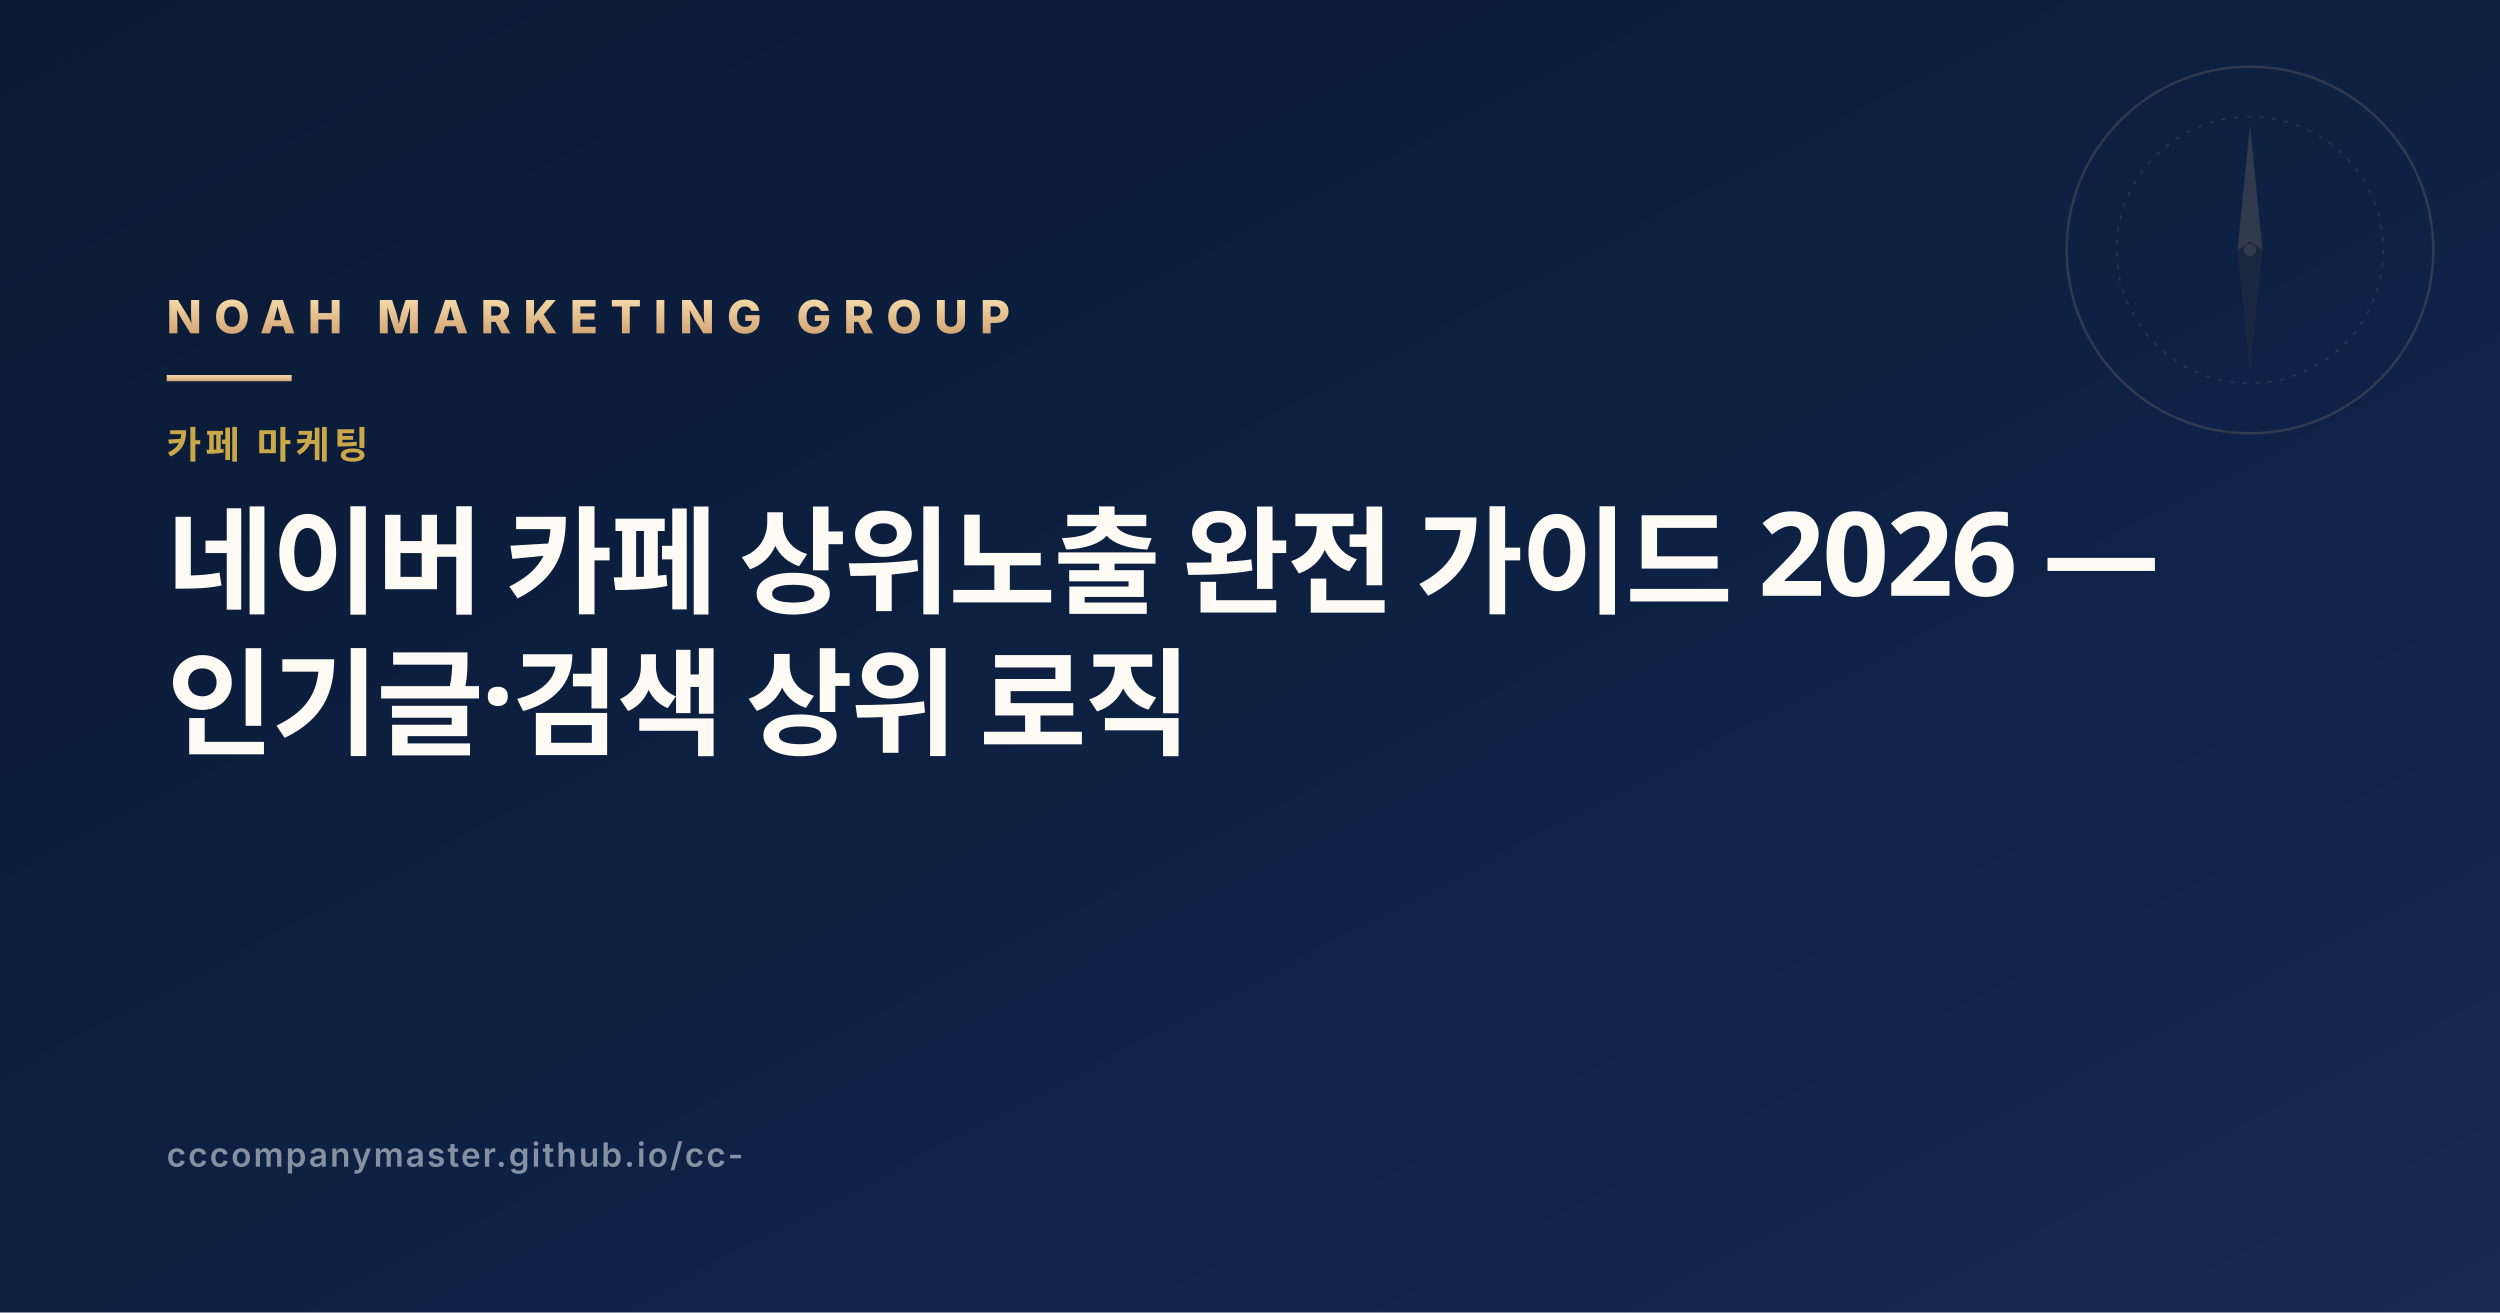
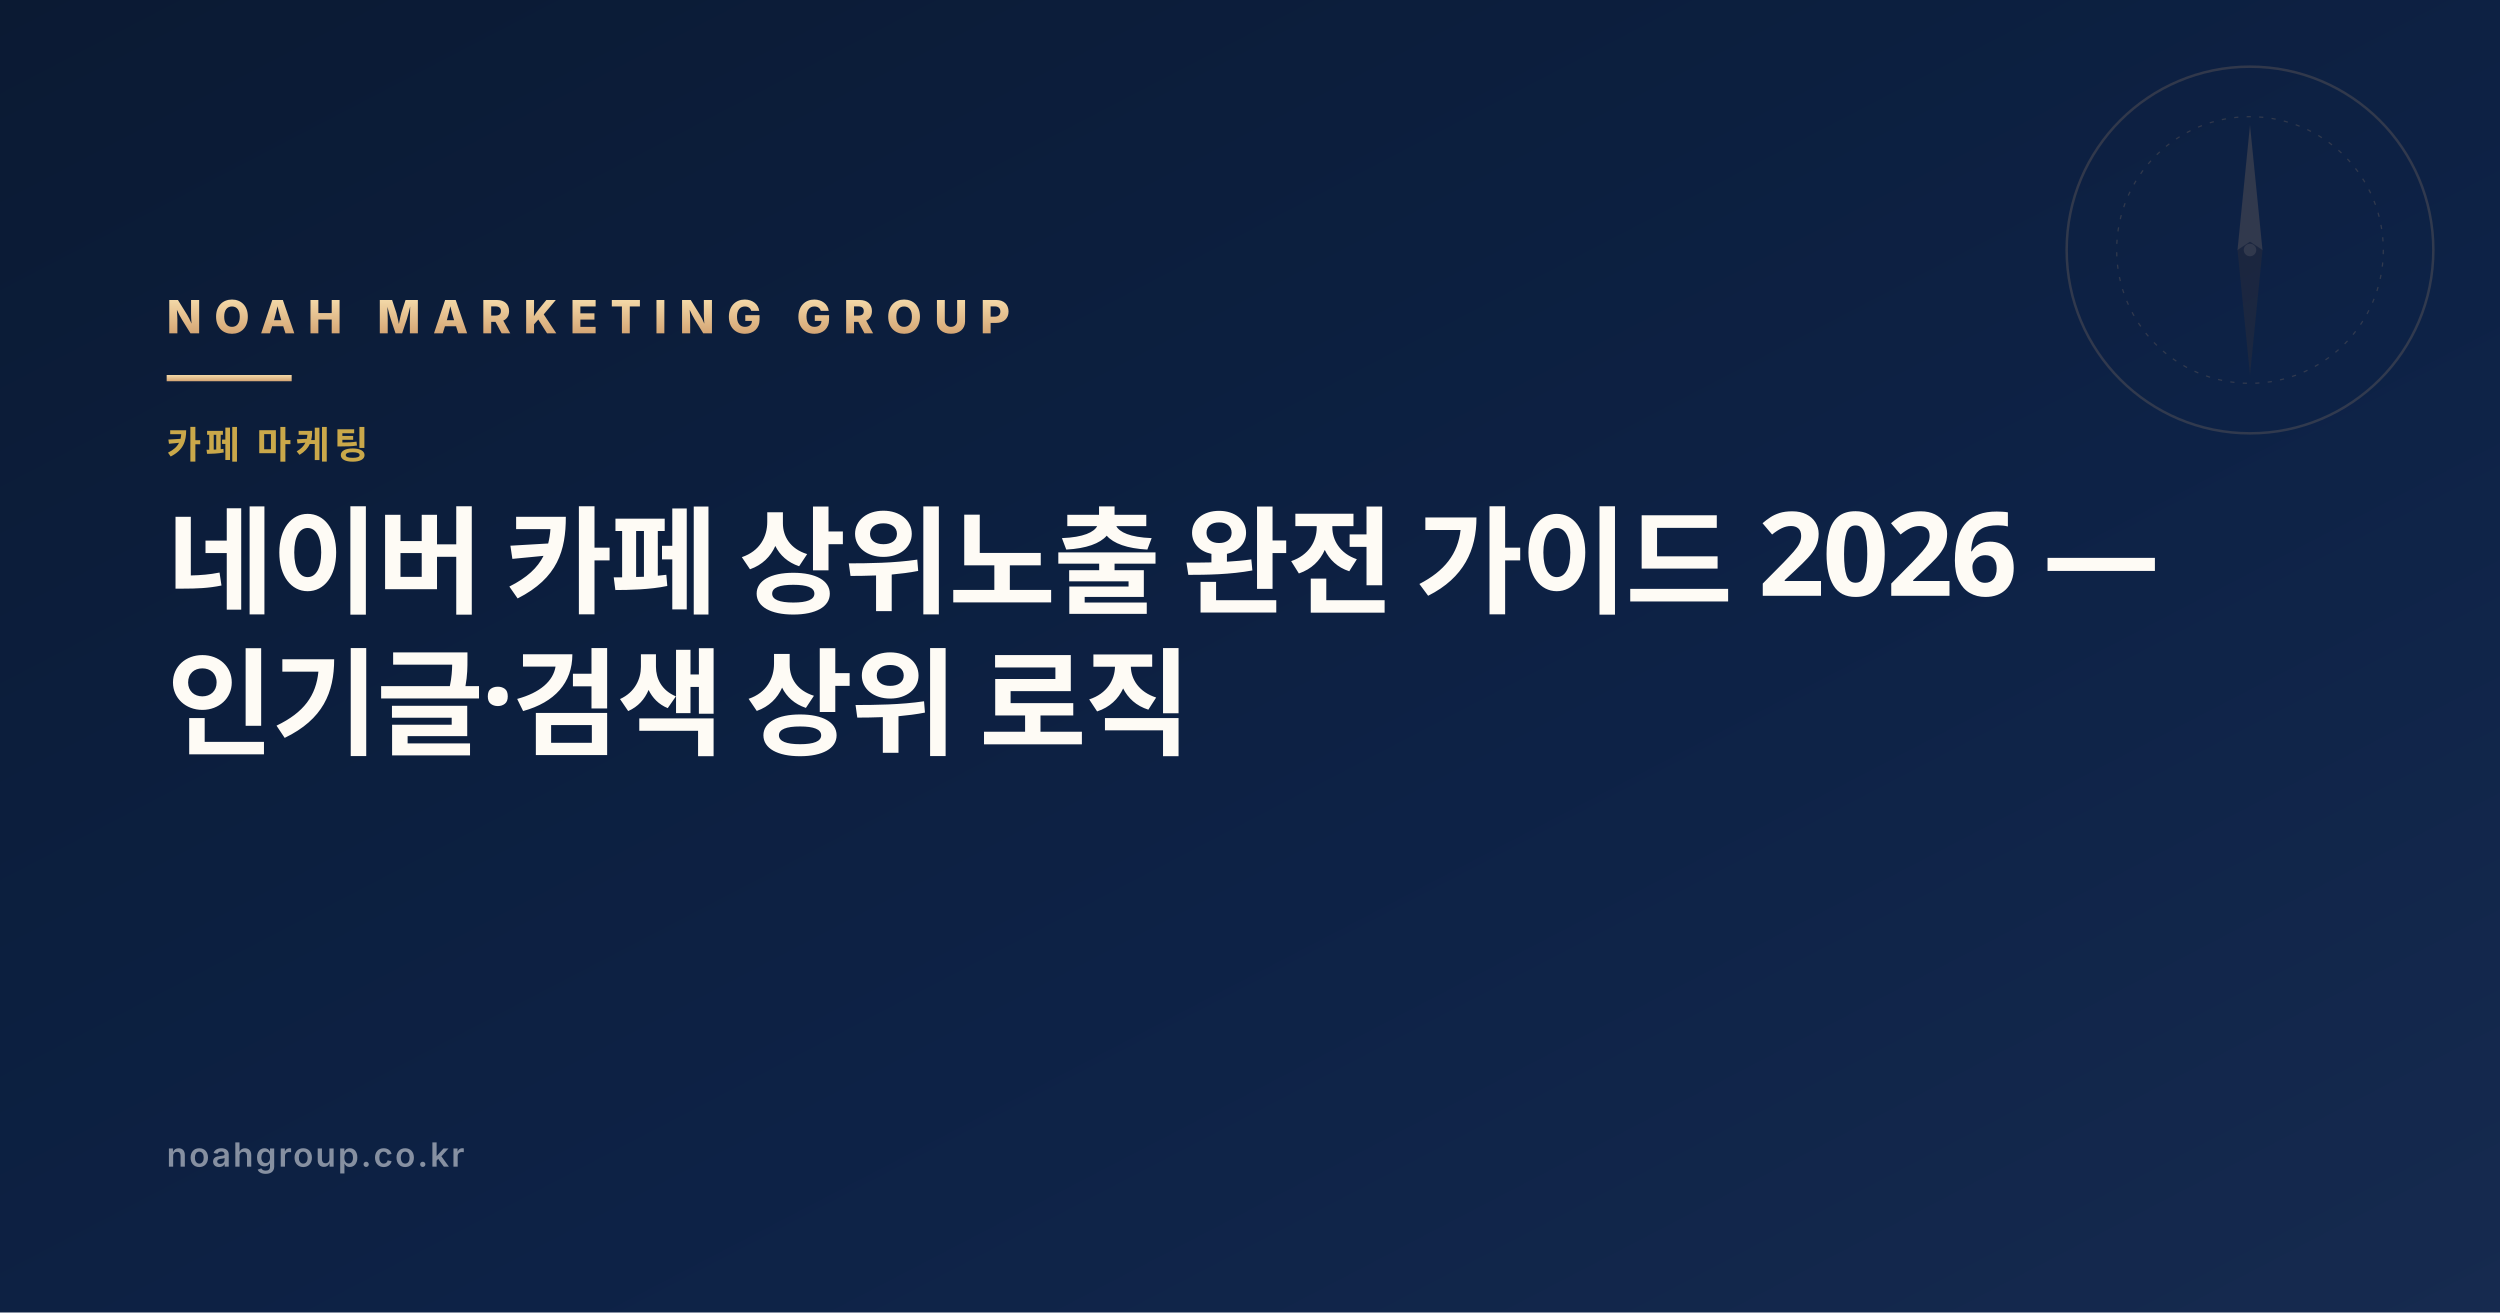
<svg xmlns="http://www.w3.org/2000/svg" viewBox="0 0 1200 630">
  <defs>
    <linearGradient id="bg" x1="0" y1="0" x2="1" y2="1">
      <stop offset="0%" stop-color="#0B1A33" />
      <stop offset="60%" stop-color="#0d2246" />
      <stop offset="100%" stop-color="#162a4f" />
    </linearGradient>
    <linearGradient id="gold" x1="0" y1="0" x2="0" y2="1">
      <stop offset="0%" stop-color="#f4d9a8" />
      <stop offset="100%" stop-color="#D4A574" />
    </linearGradient>
  </defs>
  <rect width="1200" height="630" fill="url(#bg)" />
  <g opacity="0.18">
    <circle cx="1080" cy="120" r="88" stroke="#D4A574" stroke-width="1.2" fill="none" />
    <circle cx="1080" cy="120" r="64" stroke="#D4A574" stroke-width="0.6" fill="none" stroke-dasharray="2 4" />
    <path d="M1080 60 L1086 120 L1080 124 L1074 120 Z" fill="#D4A574" />
    <path d="M1080 180 L1074 120 L1080 116 L1086 120 Z" fill="#5a3f27" />
    <circle cx="1080" cy="120" r="3" fill="#D4A574" />
  </g>
  <text x="80" y="160" font-family="'Inter',sans-serif" font-weight="800" font-size="22" fill="url(#gold)" letter-spacing="6">NOAH MARKETING GROUP</text>
  <rect x="80" y="180" width="60" height="3" fill="url(#gold)" />
  <text x="80" y="220" font-family="'Inter',sans-serif" font-weight="700" font-size="18" fill="#caa84a" letter-spacing="2">카페 마케팅</text>
  <text x="80" y="290" font-family="'Pretendard',sans-serif" font-weight="800" font-size="56" fill="#fefbf5" letter-spacing="-1.2">네이버 카페 상위노출 완전 가이드 2026 —</text>
  <text x="80" y="358" font-family="'Pretendard',sans-serif" font-weight="800" font-size="56" fill="#fefbf5" letter-spacing="-1.2">인기글·검색 상위 로직</text>
-   <text x="80" y="560" font-family="'Inter',sans-serif" font-weight="600" font-size="16" fill="rgba(255,255,255,0.5)" letter-spacing="1">cccompanymaster.github.io/cc-</text>
+   <text x="80" y="560" font-family="'Inter',sans-serif" font-weight="600" font-size="16" fill="rgba(255,255,255,0.5)" letter-spacing="1">noahgroup.co.kr</text>
</svg>
